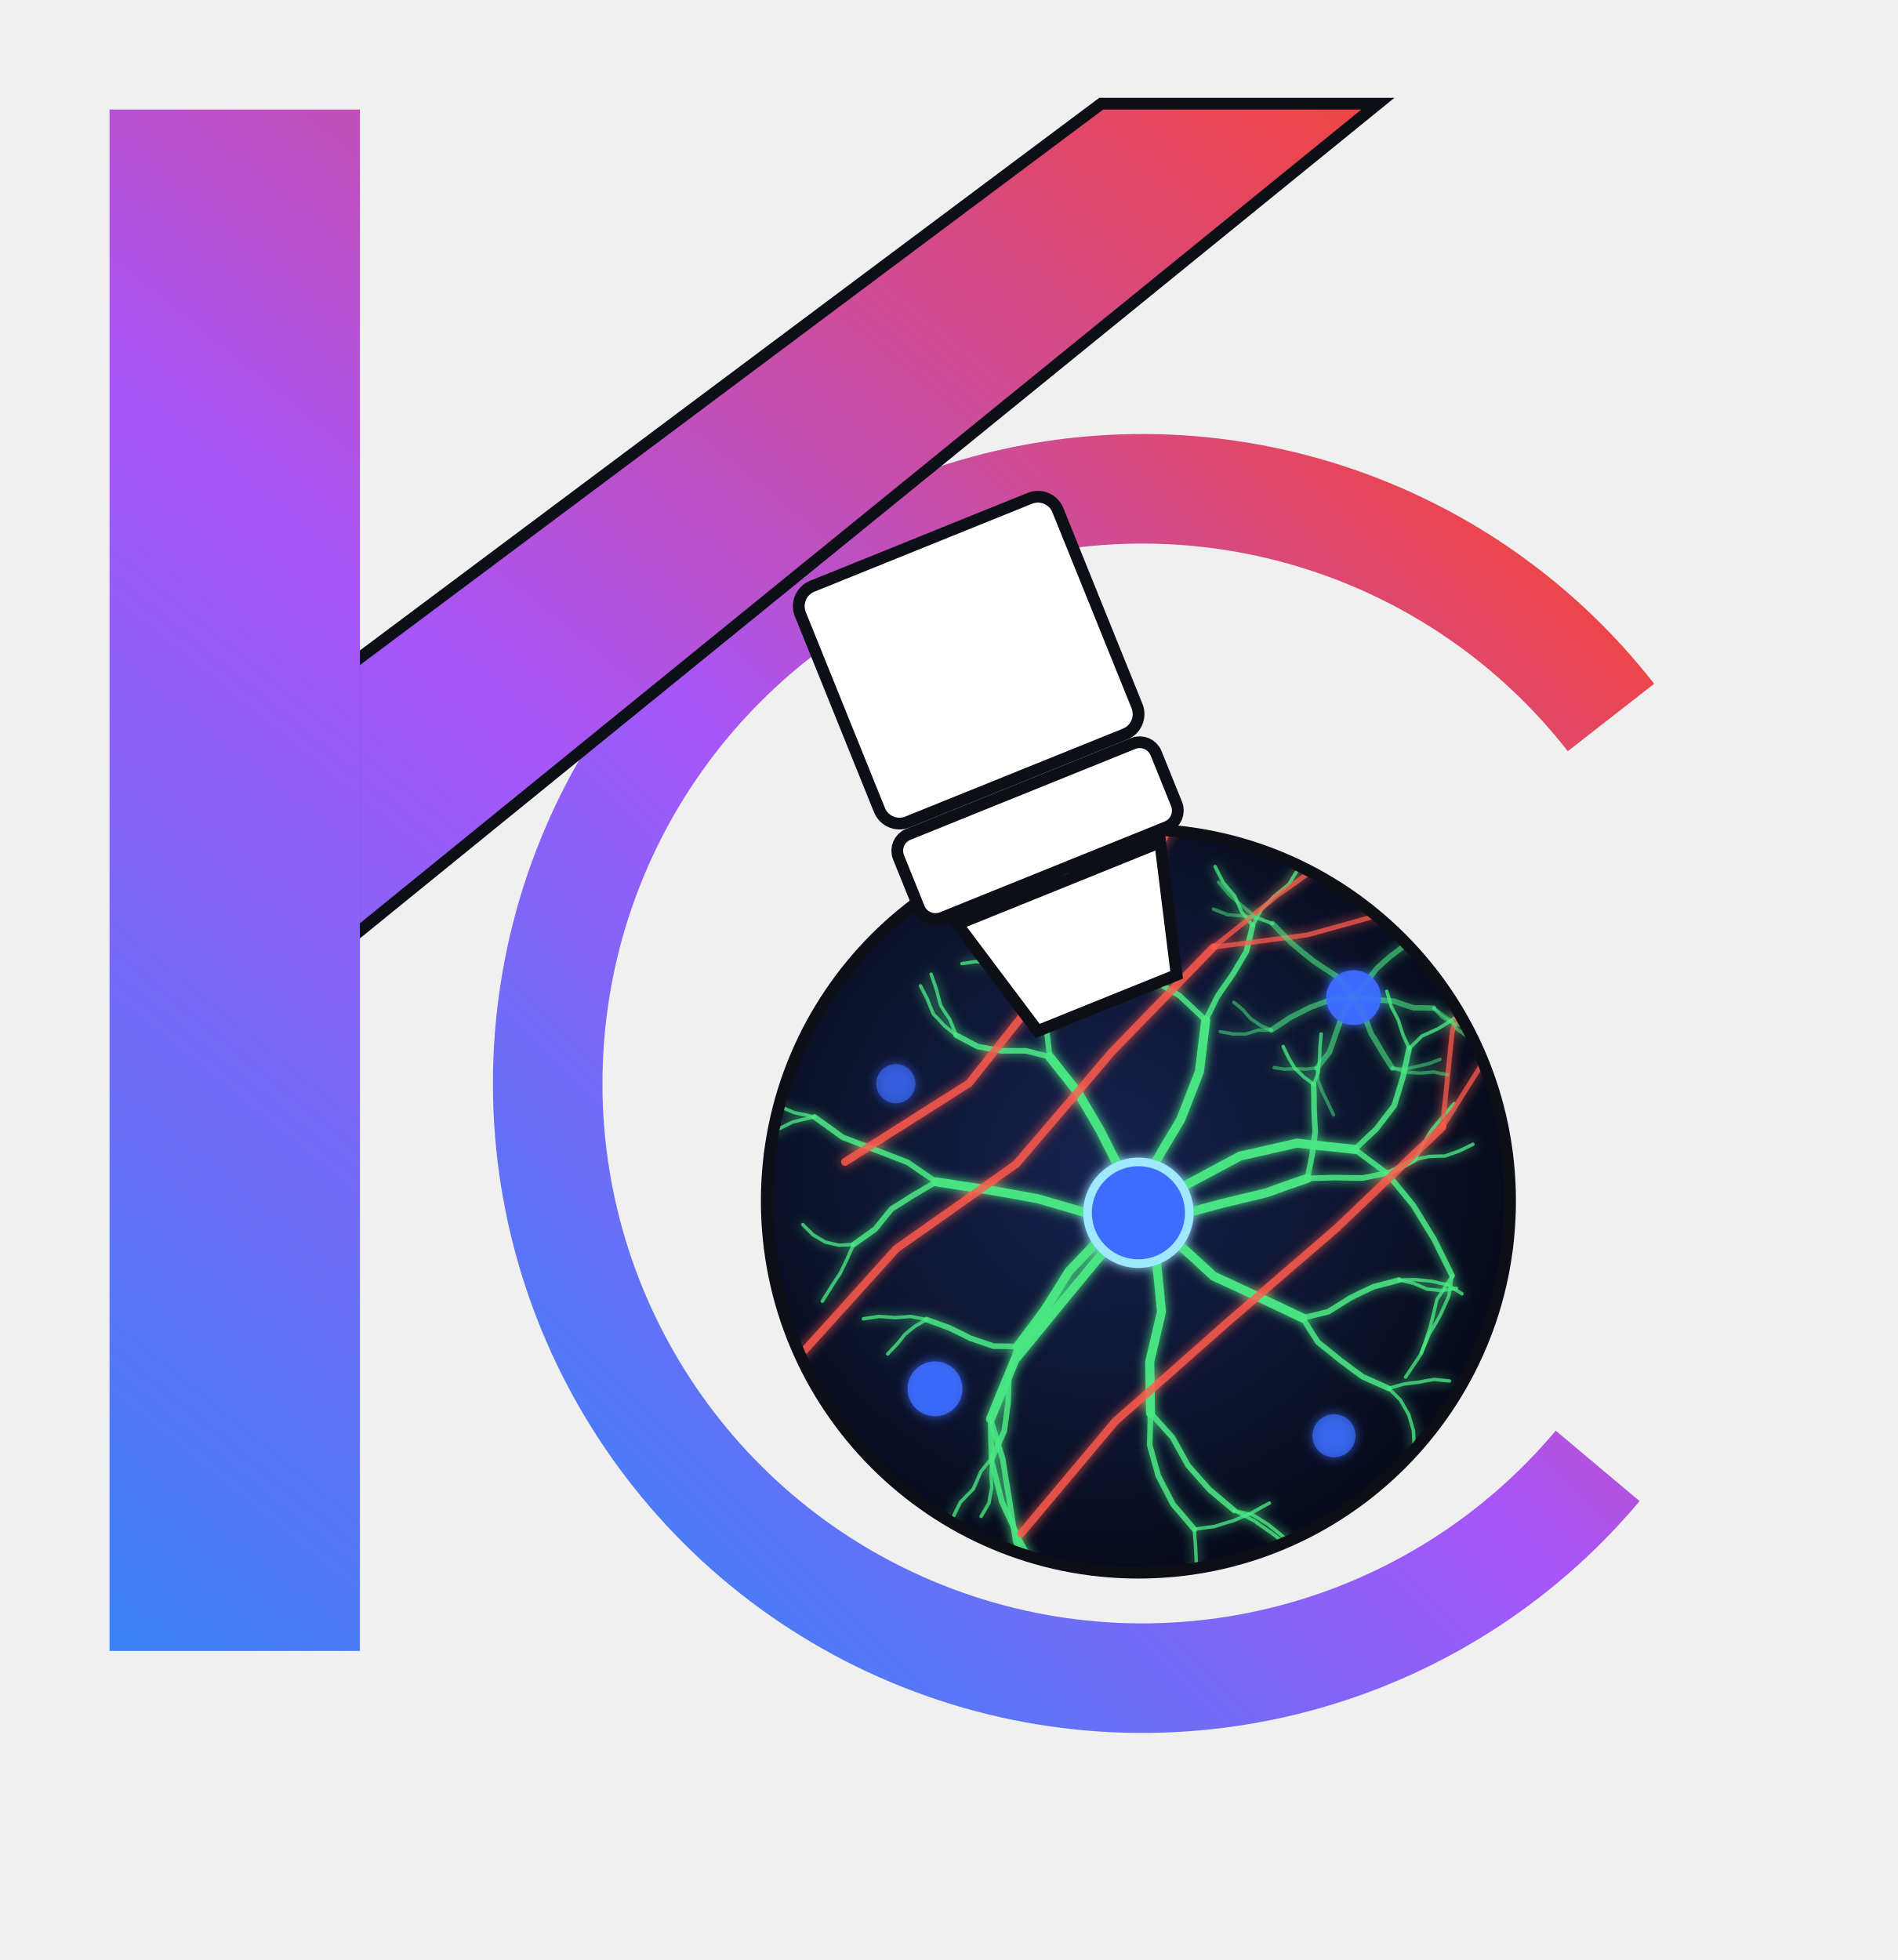
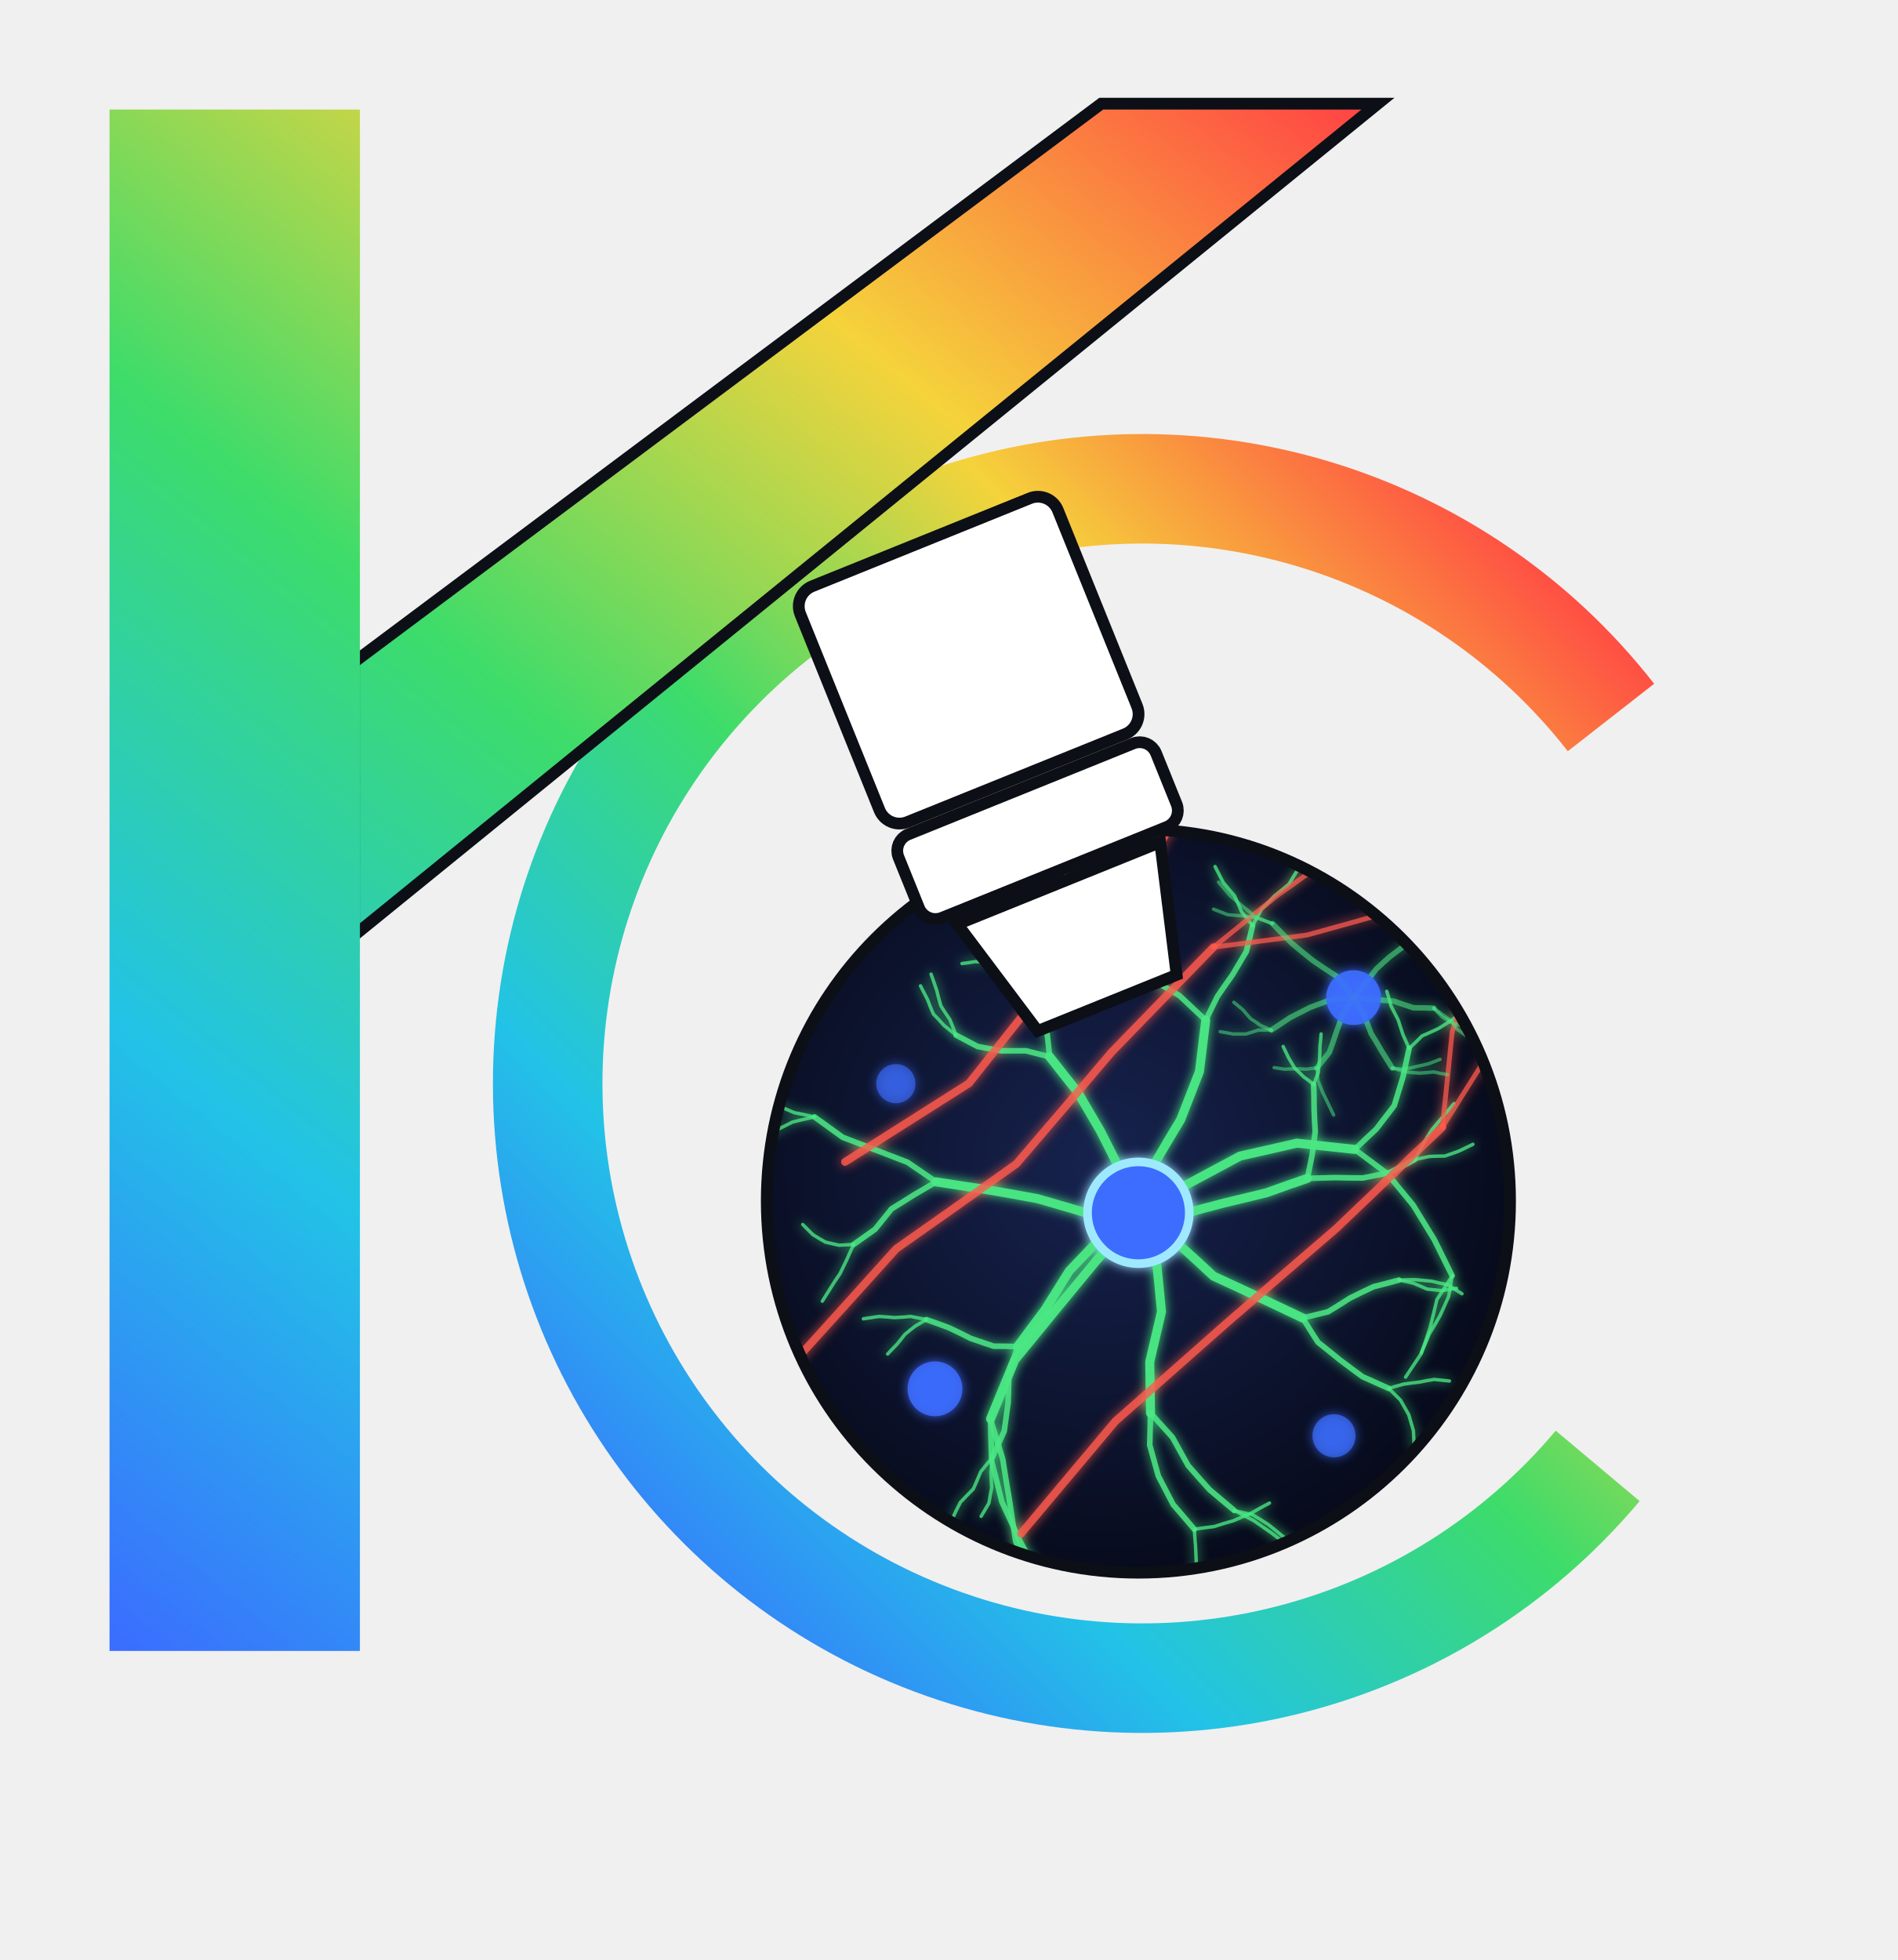
<svg xmlns="http://www.w3.org/2000/svg" viewBox="0 0 485 501" role="img" aria-label="Keck Microscopy Center">
  <g transform="translate(-14 -36)">
    <defs>
      <linearGradient id="iring" x1="0.1" y1="1" x2="0.95" y2="0.05">
-         <stop offset="0" stop-color="#3b82f6" />
-         <stop offset="0.5" stop-color="#a855f7" />
-         <stop offset="1" stop-color="#ef4444" />
+         <stop offset="0.000" stop-color="#3b6cff" />
+         <stop offset="0.250" stop-color="#22c3e6" />
+         <stop offset="0.500" stop-color="#3ddc6a" />
+         <stop offset="0.750" stop-color="#f5d33b" />
+         <stop offset="1.000" stop-color="#ff4444" />
      </linearGradient>
      <radialGradient id="ifield" cx="0.45" cy="0.45" r="0.62">
        <stop offset="0" stop-color="#17234f" />
        <stop offset="1" stop-color="#050816" />
      </radialGradient>
      <filter id="iglow" x="-20%" y="-20%" width="140%" height="140%">
        <feGaussianBlur stdDeviation="1.4" result="b" />
        <feMerge>
          <feMergeNode in="b" />
          <feMergeNode in="SourceGraphic" />
        </feMerge>
      </filter>
      <linearGradient id="ik" gradientUnits="userSpaceOnUse" x1="42" y1="458" x2="362" y2="64">
-         <stop offset="0" stop-color="#3b82f6" />
-         <stop offset="0.5" stop-color="#a855f7" />
-         <stop offset="1" stop-color="#ef4444" />
+         <stop offset="0.000" stop-color="#3b6cff" />
+         <stop offset="0.250" stop-color="#22c3e6" />
+         <stop offset="0.500" stop-color="#3ddc6a" />
+         <stop offset="0.750" stop-color="#f5d33b" />
+         <stop offset="1.000" stop-color="#ff4444" />
      </linearGradient>
      <clipPath id="ifc">
        <circle cx="305" cy="343" r="95" />
      </clipPath>
    </defs>
    <path d="M 425.8 219.4 A 152 152 0 1 0 422.4 410.7" fill="none" stroke="url(#iring)" stroke-width="28" />
    <circle cx="305" cy="343" r="95" fill="url(#ifield)" />
    <g clip-path="url(#ifc)" fill="none" stroke-linecap="round" filter="url(#iglow)">
      <path d="M305.0 346.0 Q310.6 346.2 316.1 346.4 Q321.5 344.9 326.9 343.5 Q332.3 342.2 337.7 340.9 Q342.9 339.0 348.2 337.2" stroke="#4be884" stroke-width="2.30" opacity="0.95" />
      <path d="M348.2 337.2 Q348.8 334.2 349.4 331.3 Q349.8 328.3 350.2 325.3 Q350.0 322.3 349.9 319.3 Q349.9 316.2 349.8 313.2" stroke="#4be884" stroke-width="1.43" opacity="0.85" />
      <path d="M349.8 313.2 Q348.6 312.2 347.3 311.3 Q346.2 310.2 345.0 309.1 Q344.2 307.8 343.4 306.4 Q342.7 305.0 342.0 303.5" stroke="#4be884" stroke-width="0.88" opacity="0.77" />
      <path d="M349.8 313.2 Q350.4 311.7 351.0 310.1 Q351.1 308.5 351.3 306.9 Q351.4 305.2 351.4 303.6 Q351.6 301.9 351.7 300.3" stroke="#4be884" stroke-width="0.88" opacity="0.77" />
      <path d="M348.2 337.2 Q351.7 337.1 355.3 337.0 Q358.8 337.1 362.4 337.1 Q365.8 336.4 369.3 335.7 Q372.5 334.1 375.6 332.4" stroke="#4be884" stroke-width="1.43" opacity="0.85" />
      <path d="M375.6 332.4 Q376.7 330.5 377.7 328.6 Q378.8 326.7 380.0 324.8 Q381.4 323.1 382.9 321.4 Q384.3 319.7 385.7 318.1" stroke="#4be884" stroke-width="0.88" opacity="0.77" />
      <path d="M375.6 332.4 Q377.5 332.0 379.4 331.6 Q381.3 331.5 383.3 331.5 Q385.1 330.9 387.0 330.2 Q388.7 329.4 390.5 328.5" stroke="#4be884" stroke-width="0.88" opacity="0.77" />
      <path d="M305.0 346.0 Q310.0 349.9 314.9 353.7 Q319.6 357.9 324.2 362.2 Q329.9 364.8 335.6 367.5 Q341.3 370.2 347.0 372.9" stroke="#4be884" stroke-width="2.30" opacity="0.95" />
      <path d="M347.0 372.9 Q350.2 372.1 353.5 371.3 Q356.3 369.6 359.1 367.8 Q362.1 366.3 365.1 364.9 Q368.3 364.1 371.6 363.2" stroke="#4be884" stroke-width="1.43" opacity="0.85" />
      <path d="M371.6 363.2 Q373.4 363.6 375.3 364.0 Q377.0 364.7 378.8 365.5 Q380.7 365.7 382.5 365.9 Q384.4 365.6 386.3 365.3" stroke="#4be884" stroke-width="0.88" opacity="0.77" />
      <path d="M371.6 363.2 Q373.7 363.1 375.8 363.1 Q377.9 363.3 380.0 363.5 Q382.0 364.0 384.1 364.4 Q385.9 365.6 387.7 366.7" stroke="#4be884" stroke-width="0.88" opacity="0.77" />
      <path d="M347.0 372.9 Q348.9 376.0 350.9 379.1 Q353.7 381.3 356.5 383.6 Q359.4 385.8 362.3 387.9 Q365.7 389.4 369.0 390.9" stroke="#4be884" stroke-width="1.43" opacity="0.85" />
      <path d="M369.0 390.9 Q370.9 390.3 372.8 389.8 Q374.7 389.5 376.7 389.3 Q378.6 388.9 380.6 388.6 Q382.5 388.8 384.5 389.0" stroke="#4be884" stroke-width="0.88" opacity="0.77" />
      <path d="M369.0 390.9 Q370.5 392.4 372.0 393.9 Q373.1 395.8 374.1 397.6 Q374.7 399.7 375.3 401.7 Q375.4 403.9 375.5 406.0" stroke="#4be884" stroke-width="0.88" opacity="0.77" />
      <path d="M305.0 346.0 Q307.3 352.1 309.6 358.3 Q310.3 364.8 310.9 371.3 Q309.4 377.7 307.9 384.1 Q308.0 390.7 308.1 397.2" stroke="#4be884" stroke-width="2.30" opacity="0.95" />
      <path d="M308.1 397.2 Q310.9 400.3 313.7 403.4 Q315.7 407.0 317.7 410.6 Q320.4 413.7 323.2 416.8 Q326.4 419.5 329.5 422.1" stroke="#4be884" stroke-width="1.43" opacity="0.85" />
      <path d="M329.5 422.1 Q331.9 422.7 334.2 423.2 Q336.2 424.4 338.2 425.7 Q340.1 427.2 341.9 428.7 Q343.8 430.2 345.6 431.7" stroke="#4be884" stroke-width="0.88" opacity="0.77" />
      <path d="M329.5 422.1 Q332.0 423.4 334.5 424.7 Q336.8 426.3 339.1 427.9 Q341.3 429.6 343.5 431.3 Q345.9 432.8 348.2 434.3" stroke="#4be884" stroke-width="0.88" opacity="0.77" />
      <path d="M308.1 397.2 Q308.0 401.3 307.9 405.4 Q309.0 409.4 310.1 413.3 Q312.0 417.0 313.9 420.6 Q316.6 423.7 319.3 426.9" stroke="#4be884" stroke-width="1.43" opacity="0.85" />
      <path d="M319.3 426.9 Q319.4 429.0 319.6 431.1 Q319.7 433.3 319.8 435.4 Q319.2 437.5 318.6 439.5 Q317.9 441.5 317.1 443.5" stroke="#4be884" stroke-width="0.88" opacity="0.77" />
      <path d="M319.3 426.9 Q321.8 426.5 324.4 426.2 Q326.8 425.4 329.3 424.7 Q331.6 423.7 334.0 422.7 Q336.2 421.4 338.5 420.2" stroke="#4be884" stroke-width="0.88" opacity="0.77" />
      <path d="M305.0 346.0 Q299.6 352.2 294.2 358.3 Q289.0 364.6 283.8 370.9 Q278.6 377.3 273.4 383.6 Q270.3 391.2 267.2 398.7" stroke="#4be884" stroke-width="2.30" opacity="0.95" />
      <path d="M267.2 398.7 Q268.7 403.8 270.3 408.9 Q271.1 414.1 272.0 419.3 Q272.8 424.6 273.6 429.8 Q275.4 434.8 277.3 439.8" stroke="#4be884" stroke-width="1.43" opacity="0.85" />
      <path d="M277.3 439.8 Q278.3 442.8 279.3 445.9 Q280.2 449.0 281.2 452.1 Q281.0 455.3 280.9 458.5 Q280.0 461.6 279.1 464.7" stroke="#4be884" stroke-width="0.88" opacity="0.77" />
      <path d="M277.3 439.8 Q276.9 443.4 276.6 447.0 Q276.9 450.6 277.2 454.2 Q277.5 457.8 277.7 461.4 Q277.9 465.0 278.2 468.6" stroke="#4be884" stroke-width="0.88" opacity="0.77" />
      <path d="M267.2 398.7 Q267.3 404.1 267.5 409.5 Q268.8 414.7 270.1 419.9 Q272.4 424.8 274.6 429.7 Q277.2 434.4 279.8 439.2" stroke="#4be884" stroke-width="1.43" opacity="0.85" />
      <path d="M279.8 439.2 Q281.9 441.6 284.1 443.9 Q285.3 446.9 286.6 449.9 Q287.2 453.1 287.8 456.2 Q288.5 459.4 289.1 462.5" stroke="#4be884" stroke-width="0.88" opacity="0.77" />
      <path d="M279.8 439.2 Q283.2 440.6 286.7 442.0 Q289.5 444.4 292.4 446.8 Q294.3 450.0 296.2 453.2 Q296.9 456.8 297.7 460.4" stroke="#4be884" stroke-width="0.88" opacity="0.77" />
      <path d="M305.0 346.0 Q300.2 349.3 295.3 352.5 Q291.3 356.7 287.3 360.9 Q284.2 365.9 281.1 370.8 Q277.6 375.5 274.1 380.2" stroke="#4be884" stroke-width="2.30" opacity="0.95" />
      <path d="M274.1 380.2 Q273.0 383.6 271.9 387.1 Q271.8 390.8 271.7 394.5 Q271.2 398.1 270.7 401.8 Q269.2 405.1 267.7 408.5" stroke="#4be884" stroke-width="1.43" opacity="0.85" />
      <path d="M267.7 408.5 Q267.5 410.4 267.3 412.4 Q267.4 414.4 267.5 416.3 Q267.1 418.3 266.8 420.2 Q265.8 421.9 264.8 423.6" stroke="#4be884" stroke-width="0.88" opacity="0.77" />
      <path d="M267.7 408.5 Q266.2 410.3 264.7 412.2 Q263.8 414.4 262.8 416.6 Q261.1 418.3 259.5 420.0 Q258.4 422.1 257.4 424.3" stroke="#4be884" stroke-width="0.88" opacity="0.77" />
      <path d="M274.1 380.2 Q271.0 380.1 268.0 380.1 Q265.1 379.1 262.1 378.1 Q259.4 376.7 256.6 375.4 Q253.7 374.3 250.8 373.3" stroke="#4be884" stroke-width="1.43" opacity="0.85" />
      <path d="M250.8 373.3 Q248.8 372.9 246.8 372.5 Q244.8 372.7 242.7 372.8 Q240.7 372.6 238.7 372.5 Q236.7 372.8 234.7 373.1" stroke="#4be884" stroke-width="0.88" opacity="0.77" />
      <path d="M250.8 373.3 Q249.4 374.1 247.9 375.0 Q246.6 376.0 245.3 377.1 Q244.3 378.4 243.2 379.7 Q242.0 380.9 240.9 382.1" stroke="#4be884" stroke-width="0.88" opacity="0.77" />
      <path d="M305.0 346.0 Q298.4 346.0 291.9 346.1 Q285.5 344.2 279.2 342.4 Q272.8 341.2 266.3 340.1 Q259.8 339.1 253.3 338.1" stroke="#4be884" stroke-width="2.30" opacity="0.95" />
      <path d="M253.3 338.1 Q249.7 335.6 246.0 333.1 Q241.8 331.5 237.7 329.9 Q233.6 328.3 229.4 326.7 Q225.8 324.1 222.2 321.5" stroke="#4be884" stroke-width="1.43" opacity="0.85" />
      <path d="M222.2 321.5 Q219.4 322.1 216.6 322.8 Q214.0 324.1 211.4 325.4 Q208.7 326.5 206.0 327.6 Q203.7 329.4 201.4 331.1" stroke="#4be884" stroke-width="0.88" opacity="0.77" />
      <path d="M222.2 321.5 Q219.6 320.9 217.0 320.4 Q214.5 319.3 212.1 318.3 Q209.4 317.9 206.7 317.6 Q204.1 317.1 201.5 316.7" stroke="#4be884" stroke-width="0.88" opacity="0.77" />
      <path d="M253.3 338.1 Q250.4 339.8 247.5 341.5 Q244.7 343.3 241.9 345.0 Q239.8 347.6 237.7 350.2 Q234.9 352.2 232.2 354.1" stroke="#4be884" stroke-width="1.43" opacity="0.85" />
      <path d="M232.2 354.1 Q231.3 356.0 230.5 357.9 Q229.6 359.7 228.7 361.6 Q227.5 363.3 226.4 365.1 Q225.3 366.9 224.2 368.6" stroke="#4be884" stroke-width="0.88" opacity="0.77" />
      <path d="M232.2 354.1 Q230.4 354.2 228.5 354.3 Q226.8 353.9 225.0 353.5 Q223.4 352.6 221.8 351.6 Q220.5 350.3 219.2 349.0" stroke="#4be884" stroke-width="0.88" opacity="0.77" />
      <path d="M305.0 346.0 Q302.7 340.7 300.5 335.4 Q297.9 330.2 295.3 325.1 Q292.4 320.1 289.5 315.2 Q285.9 310.7 282.3 306.1" stroke="#4be884" stroke-width="2.30" opacity="0.95" />
      <path d="M282.3 306.1 Q279.3 305.4 276.3 304.6 Q273.2 304.6 270.0 304.6 Q267.0 304.1 263.9 303.5 Q261.1 302.0 258.4 300.6" stroke="#4be884" stroke-width="1.43" opacity="0.85" />
      <path d="M258.4 300.6 Q257.6 298.6 256.8 296.6 Q255.6 294.9 254.5 293.1 Q253.9 291.1 253.4 289.0 Q252.7 287.0 252.0 285.0" stroke="#4be884" stroke-width="0.88" opacity="0.77" />
      <path d="M258.4 300.6 Q256.8 299.3 255.3 298.1 Q254.0 296.6 252.6 295.2 Q251.8 293.4 251.1 291.5 Q250.2 289.8 249.3 288.0" stroke="#4be884" stroke-width="0.88" opacity="0.77" />
      <path d="M282.3 306.1 Q282.0 302.9 281.6 299.7 Q280.2 296.8 278.8 293.8 Q277.5 290.9 276.2 287.9 Q274.8 285.0 273.4 282.0" stroke="#4be884" stroke-width="1.43" opacity="0.85" />
      <path d="M273.4 282.0 Q271.6 281.1 269.9 280.2 Q268.5 278.8 267.2 277.4 Q265.5 276.4 263.8 275.4 Q262.5 274.0 261.2 272.5" stroke="#4be884" stroke-width="0.88" opacity="0.77" />
      <path d="M273.4 282.0 Q271.7 281.8 270.0 281.5 Q268.4 281.7 266.7 282.0 Q265.0 281.9 263.3 281.8 Q261.6 282.1 259.9 282.3" stroke="#4be884" stroke-width="0.88" opacity="0.77" />
      <path d="M305.0 346.0 Q307.0 339.7 309.1 333.5 Q312.4 327.8 315.8 322.2 Q318.2 316.0 320.6 309.9 Q321.4 303.4 322.2 296.8" stroke="#4be884" stroke-width="2.30" opacity="0.95" />
      <path d="M322.2 296.8 Q323.7 293.8 325.2 290.7 Q327.1 287.9 329.1 285.1 Q330.8 282.2 332.6 279.2 Q333.4 275.9 334.2 272.6" stroke="#4be884" stroke-width="1.43" opacity="0.85" />
      <path d="M334.2 272.6 Q332.8 270.8 331.4 269.1 Q330.5 267.0 329.6 265.0 Q328.1 263.3 326.7 261.6 Q325.7 259.6 324.6 257.5" stroke="#4be884" stroke-width="0.88" opacity="0.77" />
      <path d="M334.2 272.6 Q335.3 270.5 336.5 268.4 Q338.2 266.7 339.8 265.0 Q341.7 263.5 343.5 262.0 Q344.7 259.9 346.0 257.9" stroke="#4be884" stroke-width="0.88" opacity="0.77" />
      <path d="M322.2 296.8 Q318.9 293.7 315.5 290.5 Q311.6 288.2 307.7 285.9 Q304.6 282.5 301.6 279.1 Q298.8 275.4 296.1 271.8" stroke="#4be884" stroke-width="1.43" opacity="0.85" />
      <path d="M296.1 271.8 Q293.4 271.1 290.8 270.4 Q288.1 270.0 285.4 269.6 Q282.7 270.1 280.0 270.6 Q277.4 271.6 274.9 272.5" stroke="#4be884" stroke-width="0.88" opacity="0.77" />
      <path d="M296.1 271.8 Q294.5 269.5 292.9 267.3 Q291.3 265.0 289.8 262.8 Q287.8 260.9 285.9 258.9 Q283.9 257.0 281.9 255.2" stroke="#4be884" stroke-width="0.88" opacity="0.77" />
      <path d="M305.0 346.0 Q311.4 342.3 317.9 338.5 Q324.4 335.0 331.0 331.5 Q338.2 329.9 345.5 328.2 Q352.9 329.0 360.3 329.8" stroke="#4be884" stroke-width="2.30" opacity="0.95" />
      <path d="M360.3 329.8 Q364.4 332.9 368.6 336.0 Q371.9 340.0 375.2 344.0 Q377.9 348.4 380.6 352.8 Q382.9 357.5 385.2 362.1" stroke="#4be884" stroke-width="1.43" opacity="0.85" />
      <path d="M385.2 362.1 Q383.3 365.2 381.3 368.2 Q380.5 371.7 379.6 375.2 Q378.5 378.6 377.3 382.0 Q375.3 385.0 373.3 388.0" stroke="#4be884" stroke-width="0.88" opacity="0.77" />
      <path d="M385.2 362.1 Q384.8 364.8 384.3 367.4 Q383.2 369.8 382.1 372.3 Q380.8 374.6 379.4 376.9 Q378.4 379.4 377.3 381.8" stroke="#4be884" stroke-width="0.88" opacity="0.77" />
      <path d="M360.3 329.8 Q363.0 327.2 365.8 324.6 Q368.1 321.6 370.4 318.6 Q371.5 315.0 372.6 311.4 Q373.4 307.7 374.2 304.0" stroke="#4be884" stroke-width="1.43" opacity="0.85" />
      <path d="M374.2 304.0 Q375.9 302.4 377.5 300.8 Q379.6 299.9 381.7 298.9 Q383.7 297.7 385.6 296.4 Q387.5 295.0 389.3 293.6" stroke="#4be884" stroke-width="0.88" opacity="0.77" />
      <path d="M374.2 304.0 Q373.4 302.2 372.6 300.4 Q372.0 298.5 371.4 296.7 Q370.5 294.9 369.6 293.2 Q369.1 291.3 368.5 289.4" stroke="#4be884" stroke-width="0.88" opacity="0.77" />
      <path d="M218.0 383.0 Q230.6 369.1 243.1 355.2 Q258.5 344.4 273.8 333.5 Q286.0 319.3 298.1 305.0 Q311.2 291.5 324.2 278.1" stroke="#ff5a4e" stroke-width="2.00" opacity="0.80" />
      <path d="M324.2 278.1 Q332.4 271.5 340.5 264.9 Q349.1 258.8 357.7 252.6 Q366.4 246.7 375.1 240.8 Q384.6 236.5 394.2 232.2" stroke="#ff5a4e" stroke-width="1.24" opacity="0.72" />
      <path d="M324.2 278.1 Q336.2 276.6 348.1 275.0 Q359.8 271.8 371.4 268.5 Q383.2 266.1 395.1 263.8 Q406.0 258.7 416.9 253.5" stroke="#ff5a4e" stroke-width="1.24" opacity="0.72" />
      <path d="M275.0 428.0 Q287.1 413.6 299.1 399.3 Q313.2 386.9 327.2 374.5 Q341.4 362.2 355.6 350.0 Q369.2 337.0 382.7 324.1" stroke="#ff5a4e" stroke-width="2.00" opacity="0.80" />
      <path d="M382.7 324.1 Q384.0 311.9 385.2 299.8 Q389.0 288.2 392.9 276.6 Q392.6 264.4 392.4 252.2 Q393.8 240.1 395.2 228.0" stroke="#ff5a4e" stroke-width="1.24" opacity="0.72" />
      <path d="M382.7 324.1 Q387.8 316.0 392.9 307.9 Q400.2 301.9 407.6 295.8 Q414.4 289.2 421.3 282.5 Q427.8 275.6 434.4 268.7" stroke="#ff5a4e" stroke-width="1.24" opacity="0.72" />
      <path d="M230.0 333.0 Q245.8 323.0 261.7 312.9 Q273.3 298.2 285.0 283.5 Q296.9 269.1 308.9 254.7 Q318.1 238.3 327.3 222.0" stroke="#ff5a4e" stroke-width="2.00" opacity="0.80" />
      <path d="M327.3 222.0 Q337.6 215.2 347.9 208.4 Q358.3 201.6 368.6 194.8 Q379.1 188.3 389.6 181.7 Q400.8 176.4 411.9 171.1" stroke="#ff5a4e" stroke-width="1.24" opacity="0.72" />
      <path d="M327.3 222.0 Q327.9 210.8 328.5 199.7 Q331.8 189.0 335.1 178.4 Q336.3 167.3 337.6 156.2 Q340.8 145.5 344.0 134.9" stroke="#ff5a4e" stroke-width="1.24" opacity="0.72" />
      <path d="M360.0 291.0 Q362.6 291.3 365.2 291.5 Q367.8 291.7 370.3 291.9 Q372.8 292.8 375.3 293.6 Q377.9 293.6 380.5 293.7" stroke="#4be884" stroke-width="1.40" opacity="0.55" />
      <path d="M380.5 293.7 Q381.6 294.9 382.7 296.0 Q384.1 296.8 385.5 297.6 Q387.1 298.0 388.7 298.5 Q390.3 298.6 391.9 298.7" stroke="#4be884" stroke-width="0.87" opacity="0.50" />
      <path d="M380.5 293.7 Q381.6 294.5 382.7 295.3 Q383.8 296.1 384.9 296.9 Q385.7 298.0 386.5 299.1 Q387.6 299.9 388.7 300.7" stroke="#4be884" stroke-width="0.87" opacity="0.50" />
      <path d="M360.0 291.0 Q361.3 293.2 362.6 295.4 Q363.6 297.8 364.5 300.2 Q365.9 302.4 367.2 304.7 Q368.5 306.8 369.9 309.0" stroke="#4be884" stroke-width="1.40" opacity="0.55" />
      <path d="M369.9 309.0 Q371.5 309.2 373.0 309.3 Q374.6 309.0 376.1 308.6 Q377.6 308.3 379.2 307.9 Q380.6 307.4 382.1 306.8" stroke="#4be884" stroke-width="0.87" opacity="0.50" />
      <path d="M369.9 309.0 Q371.6 309.5 373.3 310.0 Q375.1 310.2 376.9 310.3 Q378.7 310.2 380.5 310.0 Q382.2 310.4 384.0 310.7" stroke="#4be884" stroke-width="0.87" opacity="0.50" />
      <path d="M360.0 291.0 Q358.6 293.1 357.2 295.3 Q356.4 297.7 355.5 300.1 Q354.7 302.6 353.8 305.0 Q352.2 307.0 350.6 309.0" stroke="#4be884" stroke-width="1.40" opacity="0.55" />
      <path d="M350.6 309.0 Q350.8 310.6 350.9 312.2 Q351.5 313.7 352.1 315.2 Q352.8 316.7 353.5 318.1 Q354.2 319.5 354.9 321.0" stroke="#4be884" stroke-width="0.87" opacity="0.50" />
      <path d="M350.6 309.0 Q349.3 309.1 347.9 309.3 Q346.5 309.2 345.2 309.2 Q343.8 309.2 342.4 309.3 Q341.1 309.1 339.7 308.9" stroke="#4be884" stroke-width="0.87" opacity="0.50" />
      <path d="M360.0 291.0 Q357.1 291.2 354.3 291.5 Q351.6 292.5 348.9 293.5 Q346.3 294.8 343.8 296.1 Q341.4 297.7 339.0 299.3" stroke="#4be884" stroke-width="1.40" opacity="0.55" />
      <path d="M339.0 299.3 Q337.6 298.7 336.2 298.1 Q335.0 297.2 333.7 296.4 Q332.7 295.3 331.7 294.1 Q330.6 293.2 329.4 292.2" stroke="#4be884" stroke-width="0.87" opacity="0.50" />
      <path d="M339.0 299.3 Q337.3 299.3 335.7 299.3 Q334.1 299.8 332.5 300.3 Q330.8 300.3 329.2 300.3 Q327.5 300.0 325.9 299.7" stroke="#4be884" stroke-width="0.87" opacity="0.50" />
      <path d="M360.0 291.0 Q357.8 288.2 355.6 285.5 Q352.6 283.6 349.7 281.6 Q346.9 279.4 344.2 277.1 Q341.7 274.6 339.3 272.1" stroke="#4be884" stroke-width="1.40" opacity="0.55" />
      <path d="M339.3 272.1 Q337.4 271.4 335.6 270.7 Q333.7 270.4 331.7 270.1 Q329.8 270.0 327.8 269.8 Q326.0 269.1 324.2 268.4" stroke="#4be884" stroke-width="0.87" opacity="0.50" />
      <path d="M339.3 272.1 Q337.2 271.3 335.1 270.5 Q333.4 269.1 331.7 267.7 Q330.0 266.3 328.3 264.8 Q326.9 263.1 325.5 261.5" stroke="#4be884" stroke-width="0.87" opacity="0.50" />
      <path d="M360.0 291.0 Q361.5 289.2 362.9 287.4 Q364.4 285.6 365.8 283.7 Q367.5 282.1 369.2 280.6 Q371.1 279.2 372.9 277.8" stroke="#4be884" stroke-width="1.40" opacity="0.55" />
      <path d="M372.9 277.8 Q374.5 277.7 376.1 277.6 Q377.6 277.1 379.1 276.7 Q380.6 276.1 382.1 275.6 Q383.5 274.8 384.9 274.0" stroke="#4be884" stroke-width="0.87" opacity="0.50" />
      <path d="M372.9 277.8 Q374.5 277.6 376.1 277.3 Q377.7 277.3 379.3 277.2 Q380.9 277.0 382.5 276.7 Q384.1 276.5 385.7 276.3" stroke="#4be884" stroke-width="0.87" opacity="0.50" />
      <circle cx="305.0" cy="346.0" r="13" fill="#3d6dff" opacity="1.0" stroke="#9fe9ff" stroke-width="2.2" />
      <circle cx="360.0" cy="291.0" r="7" fill="#3d6dff" opacity="0.9" />
      <circle cx="253.0" cy="391.0" r="7" fill="#3d6dff" opacity="0.85" />
      <circle cx="355.0" cy="403.0" r="5.5" fill="#3d6dff" opacity="0.7" />
      <circle cx="243.0" cy="313.0" r="5" fill="#3d6dff" opacity="0.6" />
    </g>
    <circle cx="305" cy="343" r="95" fill="none" stroke="#0d0f17" stroke-width="3" />
    <polygon points="106,206 296,64 362,64 106,272" fill="url(#ik)" stroke="#0d0f17" stroke-width="6" paint-order="stroke" />
    <rect x="42" y="64" width="64" height="394" fill="url(#ik)" />
    <g transform="translate(250 176) rotate(-22)" fill="#ffffff" stroke="#0d0f17" stroke-width="6" paint-order="stroke">
      <rect x="-34" y="0" width="68" height="62" rx="4" />
      <rect x="-34" y="68" width="68" height="20" rx="3" />
      <path d="M-26 94 H26 L18 124 H-18 Z" />
    </g>
  </g>
</svg>
